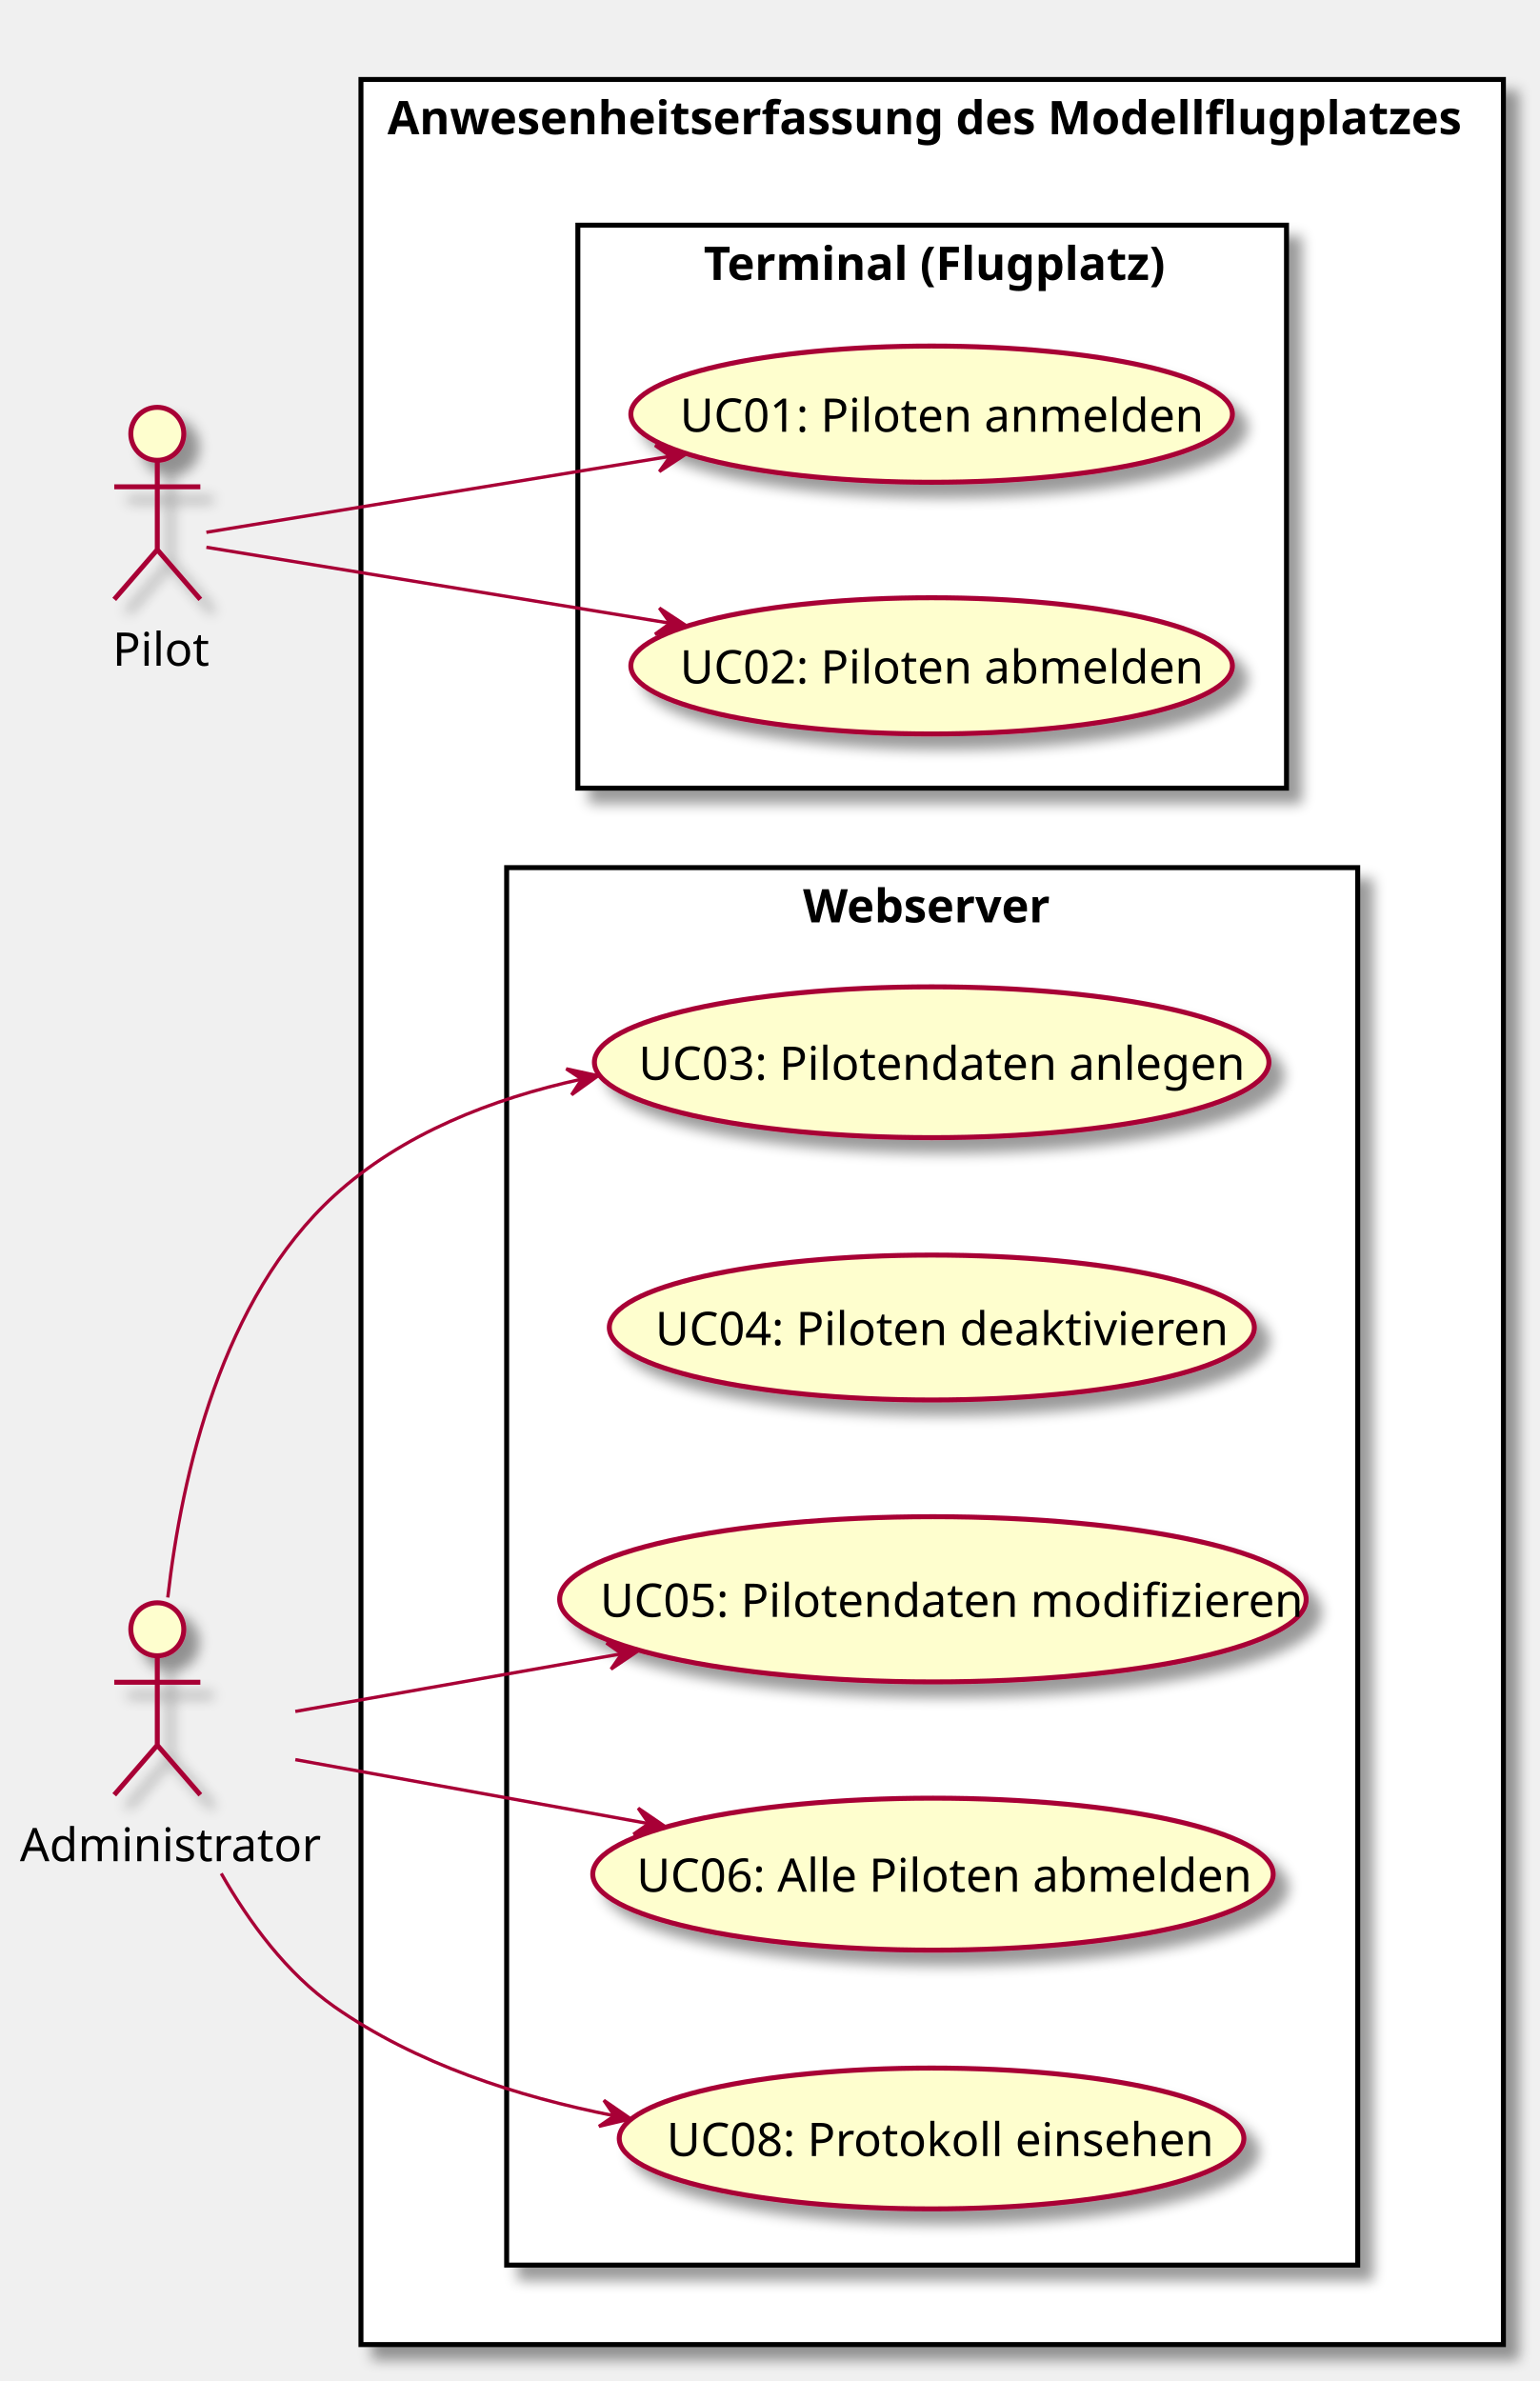
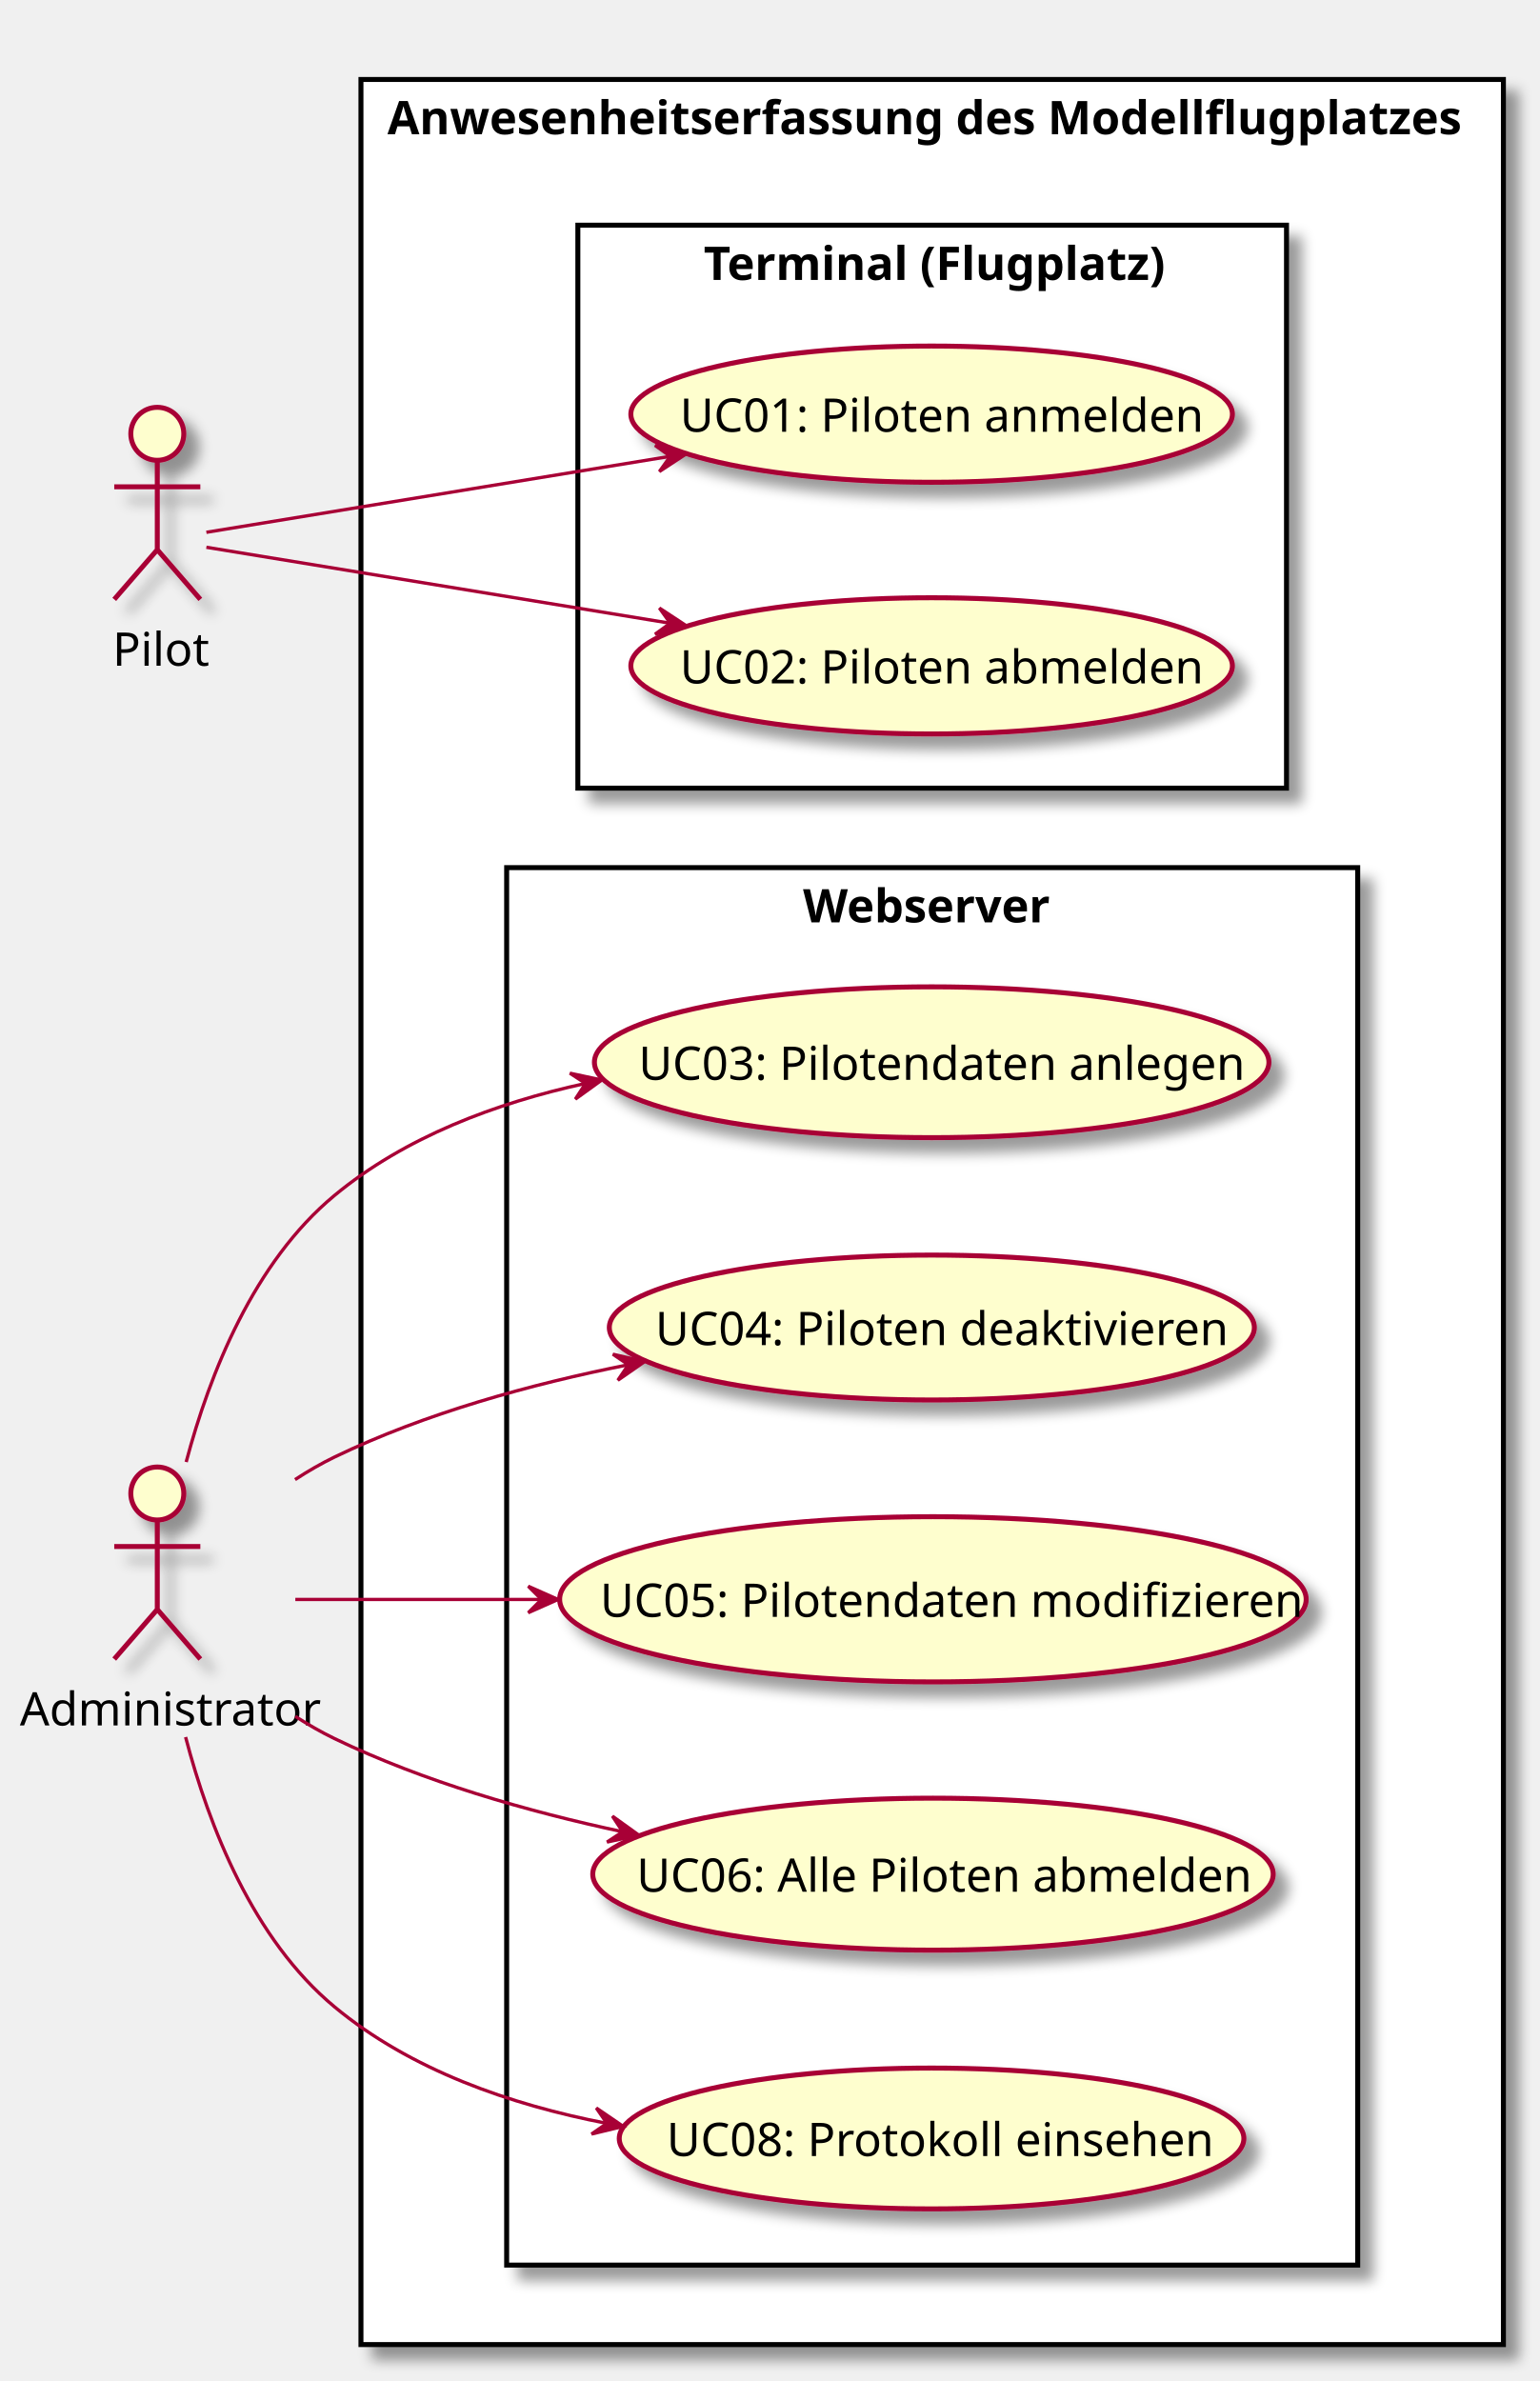
<svg xmlns="http://www.w3.org/2000/svg" contentScriptType="application/ecmascript" contentStyleType="text/css" height="719px" preserveAspectRatio="none" style="width:465px;height:719px;" version="1.1" viewBox="0 0 465 719" width="465px" zoomAndPan="magnify">
  <defs>
-     <filter height="300%" id="fcjlr6gfko5es" width="300%" x="-1" y="-1">
+     <filter height="300%" id="f1ounbzfc5re1g" width="300%" x="-1" y="-1">
      <feGaussianBlur result="blurOut" stdDeviation="2.0" />
      <feColorMatrix in="blurOut" result="blurOut2" type="matrix" values="0 0 0 0 0 0 0 0 0 0 0 0 0 0 0 0 0 0 .4 0" />
      <feOffset dx="4.0" dy="4.0" in="blurOut2" result="blurOut3" />
      <feBlend in="SourceGraphic" in2="blurOut3" mode="normal" />
    </filter>
  </defs>
  <g>
-     <rect fill="#FFFFFF" filter="url(#fcjlr6gfko5es)" height="684" style="stroke: #000000; stroke-width: 1.5;" width="345" x="109" y="24" />
+     <rect fill="#FFFFFF" filter="url(#f1ounbzfc5re1g)" height="684" style="stroke: #000000; stroke-width: 1.5;" width="345" x="109" y="24" />
    <text fill="#000000" font-family="sans-serif" font-size="14" font-weight="bold" lengthAdjust="spacingAndGlyphs" textLength="329" x="117" y="40.533">
      Anwesenheitserfassung des Modellflugplatzes
    </text>
-     <rect fill="#FFFFFF" filter="url(#fcjlr6gfko5es)" height="170" style="stroke: #000000; stroke-width: 1.5;" width="214" x="174.5" y="68" />
+     <rect fill="#FFFFFF" filter="url(#f1ounbzfc5re1g)" height="170" style="stroke: #000000; stroke-width: 1.5;" width="214" x="174.5" y="68" />
    <text fill="#000000" font-family="sans-serif" font-size="14" font-weight="bold" lengthAdjust="spacingAndGlyphs" textLength="138" x="212.5" y="84.533">
      Terminal (Flugplatz)
    </text>
-     <rect fill="#FFFFFF" filter="url(#fcjlr6gfko5es)" height="422" style="stroke: #000000; stroke-width: 1.5;" width="257" x="153" y="262" />
+     <rect fill="#FFFFFF" filter="url(#f1ounbzfc5re1g)" height="422" style="stroke: #000000; stroke-width: 1.5;" width="257" x="153" y="262" />
    <text fill="#000000" font-family="sans-serif" font-size="14" font-weight="bold" lengthAdjust="spacingAndGlyphs" textLength="78" x="242.5" y="278.533">
      Webserver
    </text>
-     <ellipse cx="281.33" cy="125.066" fill="#FEFECE" filter="url(#fcjlr6gfko5es)" rx="90.83" ry="20.566" style="stroke: #A80036; stroke-width: 1.5;" />
+     <ellipse cx="281.33" cy="125.066" fill="#FEFECE" filter="url(#f1ounbzfc5re1g)" rx="90.83" ry="20.566" style="stroke: #A80036; stroke-width: 1.5;" />
    <text fill="#000000" font-family="sans-serif" font-size="14" lengthAdjust="spacingAndGlyphs" textLength="152" x="205.33" y="130.371">
      UC01: Piloten anmelden
    </text>
-     <ellipse cx="281.33" cy="201.066" fill="#FEFECE" filter="url(#fcjlr6gfko5es)" rx="90.83" ry="20.566" style="stroke: #A80036; stroke-width: 1.5;" />
+     <ellipse cx="281.33" cy="201.066" fill="#FEFECE" filter="url(#f1ounbzfc5re1g)" rx="90.83" ry="20.566" style="stroke: #A80036; stroke-width: 1.5;" />
    <text fill="#000000" font-family="sans-serif" font-size="14" lengthAdjust="spacingAndGlyphs" textLength="152" x="205.33" y="206.371">
      UC02: Piloten abmelden
    </text>
-     <ellipse cx="281.345" cy="320.769" fill="#FEFECE" filter="url(#fcjlr6gfko5es)" rx="101.845" ry="22.769" style="stroke: #A80036; stroke-width: 1.5;" />
+     <ellipse cx="281.345" cy="320.769" fill="#FEFECE" filter="url(#f1ounbzfc5re1g)" rx="101.845" ry="22.769" style="stroke: #A80036; stroke-width: 1.5;" />
    <text fill="#000000" font-family="sans-serif" font-size="14" lengthAdjust="spacingAndGlyphs" textLength="177" x="192.845" y="326.074">
      UC03: Pilotendaten anlegen
    </text>
-     <ellipse cx="281.394" cy="400.879" fill="#FEFECE" filter="url(#fcjlr6gfko5es)" rx="97.394" ry="21.879" style="stroke: #A80036; stroke-width: 1.5;" />
+     <ellipse cx="281.394" cy="400.879" fill="#FEFECE" filter="url(#f1ounbzfc5re1g)" rx="97.394" ry="21.879" style="stroke: #A80036; stroke-width: 1.5;" />
    <text fill="#000000" font-family="sans-serif" font-size="14" lengthAdjust="spacingAndGlyphs" textLength="167" x="197.894" y="406.184">
      UC04: Piloten deaktivieren
    </text>
-     <ellipse cx="281.719" cy="482.944" fill="#FEFECE" filter="url(#fcjlr6gfko5es)" rx="112.719" ry="24.944" style="stroke: #A80036; stroke-width: 1.5;" />
+     <ellipse cx="281.719" cy="482.944" fill="#FEFECE" filter="url(#f1ounbzfc5re1g)" rx="112.719" ry="24.944" style="stroke: #A80036; stroke-width: 1.5;" />
    <text fill="#000000" font-family="sans-serif" font-size="14" lengthAdjust="spacingAndGlyphs" textLength="201" x="181.219" y="488.248">
      UC05: Pilotendaten modifizieren
    </text>
-     <ellipse cx="281.741" cy="565.948" fill="#FEFECE" filter="url(#fcjlr6gfko5es)" rx="102.741" ry="22.948" style="stroke: #A80036; stroke-width: 1.5;" />
+     <ellipse cx="281.741" cy="565.948" fill="#FEFECE" filter="url(#f1ounbzfc5re1g)" rx="102.741" ry="22.948" style="stroke: #A80036; stroke-width: 1.5;" />
    <text fill="#000000" font-family="sans-serif" font-size="14" lengthAdjust="spacingAndGlyphs" textLength="179" x="192.241" y="571.253">
      UC06: Alle Piloten abmelden
    </text>
-     <ellipse cx="281.313" cy="645.763" fill="#FEFECE" filter="url(#fcjlr6gfko5es)" rx="94.313" ry="21.263" style="stroke: #A80036; stroke-width: 1.5;" />
+     <ellipse cx="281.313" cy="645.763" fill="#FEFECE" filter="url(#f1ounbzfc5re1g)" rx="94.313" ry="21.263" style="stroke: #A80036; stroke-width: 1.5;" />
    <text fill="#000000" font-family="sans-serif" font-size="14" lengthAdjust="spacingAndGlyphs" textLength="160" x="201.313" y="651.067">
      UC08: Protokoll einsehen
    </text>
-     <ellipse cx="47.5" cy="131" fill="#FEFECE" filter="url(#fcjlr6gfko5es)" rx="8" ry="8" style="stroke: #A80036; stroke-width: 1.5;" />
-     <path d="M47.5,139 L47.5,166 M34.5,147 L60.5,147 M47.5,166 L34.5,181 M47.5,166 L60.5,181 " fill="none" filter="url(#fcjlr6gfko5es)" style="stroke: #A80036; stroke-width: 1.5;" />
+     <ellipse cx="47.5" cy="131" fill="#FEFECE" filter="url(#f1ounbzfc5re1g)" rx="8" ry="8" style="stroke: #A80036; stroke-width: 1.5;" />
+     <path d="M47.5,139 L47.5,166 M34.5,147 L60.5,147 M47.5,166 L34.5,181 M47.5,166 L60.5,181 " fill="none" filter="url(#f1ounbzfc5re1g)" style="stroke: #A80036; stroke-width: 1.5;" />
    <text fill="#000000" font-family="sans-serif" font-size="14" lengthAdjust="spacingAndGlyphs" textLength="27" x="34" y="201.033">
      Pilot
    </text>
-     <ellipse cx="47.5" cy="492" fill="#FEFECE" filter="url(#fcjlr6gfko5es)" rx="8" ry="8" style="stroke: #A80036; stroke-width: 1.5;" />
-     <path d="M47.5,500 L47.5,527 M34.5,508 L60.5,508 M47.5,527 L34.5,542 M47.5,527 L60.5,542 " fill="none" filter="url(#fcjlr6gfko5es)" style="stroke: #A80036; stroke-width: 1.5;" />
-     <text fill="#000000" font-family="sans-serif" font-size="14" lengthAdjust="spacingAndGlyphs" textLength="83" x="6" y="562.033">
+     <ellipse cx="47.5" cy="451" fill="#FEFECE" filter="url(#f1ounbzfc5re1g)" rx="8" ry="8" style="stroke: #A80036; stroke-width: 1.5;" />
+     <path d="M47.5,459 L47.5,486 M34.5,467 L60.5,467 M47.5,486 L34.5,501 M47.5,486 L60.5,501 " fill="none" filter="url(#f1ounbzfc5re1g)" style="stroke: #A80036; stroke-width: 1.5;" />
+     <text fill="#000000" font-family="sans-serif" font-size="14" lengthAdjust="spacingAndGlyphs" textLength="83" x="6" y="521.033">
      Administrator
    </text>
    <path d="M62.32,160.74 C89.38,156.3 151.19,146.18 202.14,137.84 " fill="none" id="Pilot-&gt;UC01: Piloten anmelden" style="stroke: #A80036; stroke-width: 1.0;" />
    <polygon fill="#A80036" points="207.35,136.98,197.82,134.496,202.417,137.793,199.12,142.39,207.35,136.98" style="stroke: #A80036; stroke-width: 1.0;" />
    <path d="M62.32,165.26 C89.38,169.7 151.19,179.82 202.14,188.16 " fill="none" id="Pilot-&gt;UC02: Piloten abmelden" style="stroke: #A80036; stroke-width: 1.0;" />
    <polygon fill="#A80036" points="207.35,189.02,199.12,183.61,202.417,188.207,197.82,191.504,207.35,189.02" style="stroke: #A80036; stroke-width: 1.0;" />
-     <path d="M50.67,482.4 C54.88,445.25 66.95,392.05 101,361 C121.43,342.37 148.59,331.77 175.57,325.89 " fill="none" id="Administrator-&gt;UC03: Pilotendaten anlegen" style="stroke: #A80036; stroke-width: 1.0;" />
-     <polygon fill="#A80036" points="180.61,324.85,170.986,322.757,175.714,325.863,172.608,330.591,180.61,324.85" style="stroke: #A80036; stroke-width: 1.0;" />
-     <path d="M89.18,516.81 C116.43,512 153.45,505.45 187.66,499.41 " fill="none" id="Administrator-&gt;UC05: Pilotendaten modifizieren" style="stroke: #A80036; stroke-width: 1.0;" />
-     <polygon fill="#A80036" points="192.69,498.52,183.13,496.153,187.767,499.393,184.527,504.03,192.69,498.52" style="stroke: #A80036; stroke-width: 1.0;" />
-     <path d="M66.81,565.74 C75.23,580.5 86.59,595.92 101,606 C125.61,623.21 156.37,633.17 185.43,638.89 " fill="none" id="Administrator-&gt;UC08: Protokoll einsehen" style="stroke: #A80036; stroke-width: 1.0;" />
-     <polygon fill="#A80036" points="190.46,639.84,182.359,634.239,185.547,638.912,180.874,642.099,190.46,639.84" style="stroke: #A80036; stroke-width: 1.0;" />
-     <path d="M89.18,531.36 C118.53,536.68 159.23,544.05 195.54,550.62 " fill="none" id="Administrator-&gt;UC06: Alle Piloten abmelden" style="stroke: #A80036; stroke-width: 1.0;" />
-     <polygon fill="#A80036" points="200.86,551.58,192.728,546.024,195.942,550.679,191.287,553.893,200.86,551.58" style="stroke: #A80036; stroke-width: 1.0;" />
+     <path d="M56.22,441.49 C63.35,414.68 76.67,381.15 101,361 C122.29,343.36 149.73,333.08 176.7,327.19 " fill="none" id="Administrator-&gt;UC03: Pilotendaten anlegen" style="stroke: #A80036; stroke-width: 1.0;" />
+     <polygon fill="#A80036" points="181.73,326.14,172.1,324.074,176.837,327.167,173.744,331.904,181.73,326.14" style="stroke: #A80036; stroke-width: 1.0;" />
+     <path d="M89.1,446.8 C92.98,444.26 96.97,441.95 101,440 C128.42,426.75 160.35,417.96 189.62,412.15 " fill="none" id="Administrator-&gt;UC04: Piloten deaktivieren" style="stroke: #A80036; stroke-width: 1.0;" />
+     <polygon fill="#A80036" points="194.67,411.17,185.077,408.938,189.76,412.112,186.585,416.794,194.67,411.17" style="stroke: #A80036; stroke-width: 1.0;" />
+     <path d="M89.18,483 C110.01,483 136.55,483 163.19,483 " fill="none" id="Administrator-&gt;UC05: Pilotendaten modifizieren" style="stroke: #A80036; stroke-width: 1.0;" />
+     <polygon fill="#A80036" points="168.52,483,159.52,479,163.52,483,159.52,487,168.52,483" style="stroke: #A80036; stroke-width: 1.0;" />
+     <path d="M56.05,524.55 C63.12,551.63 76.45,585.6 101,606 C123.98,625.1 154.15,635.58 183.18,641.19 " fill="none" id="Administrator-&gt;UC08: Protokoll einsehen" style="stroke: #A80036; stroke-width: 1.0;" />
+     <polygon fill="#A80036" points="188.2,642.11,180.068,636.554,183.282,641.209,178.627,644.423,188.2,642.11" style="stroke: #A80036; stroke-width: 1.0;" />
+     <path d="M89.18,518.3 C93.04,520.79 97.01,523.07 101,525 C127.94,538 159.17,546.98 187.96,553.13 " fill="none" id="Administrator-&gt;UC06: Alle Piloten abmelden" style="stroke: #A80036; stroke-width: 1.0;" />
+     <polygon fill="#A80036" points="192.93,554.17,184.931,548.424,188.034,553.154,183.305,556.257,192.93,554.17" style="stroke: #A80036; stroke-width: 1.0;" />
  </g>
</svg>
